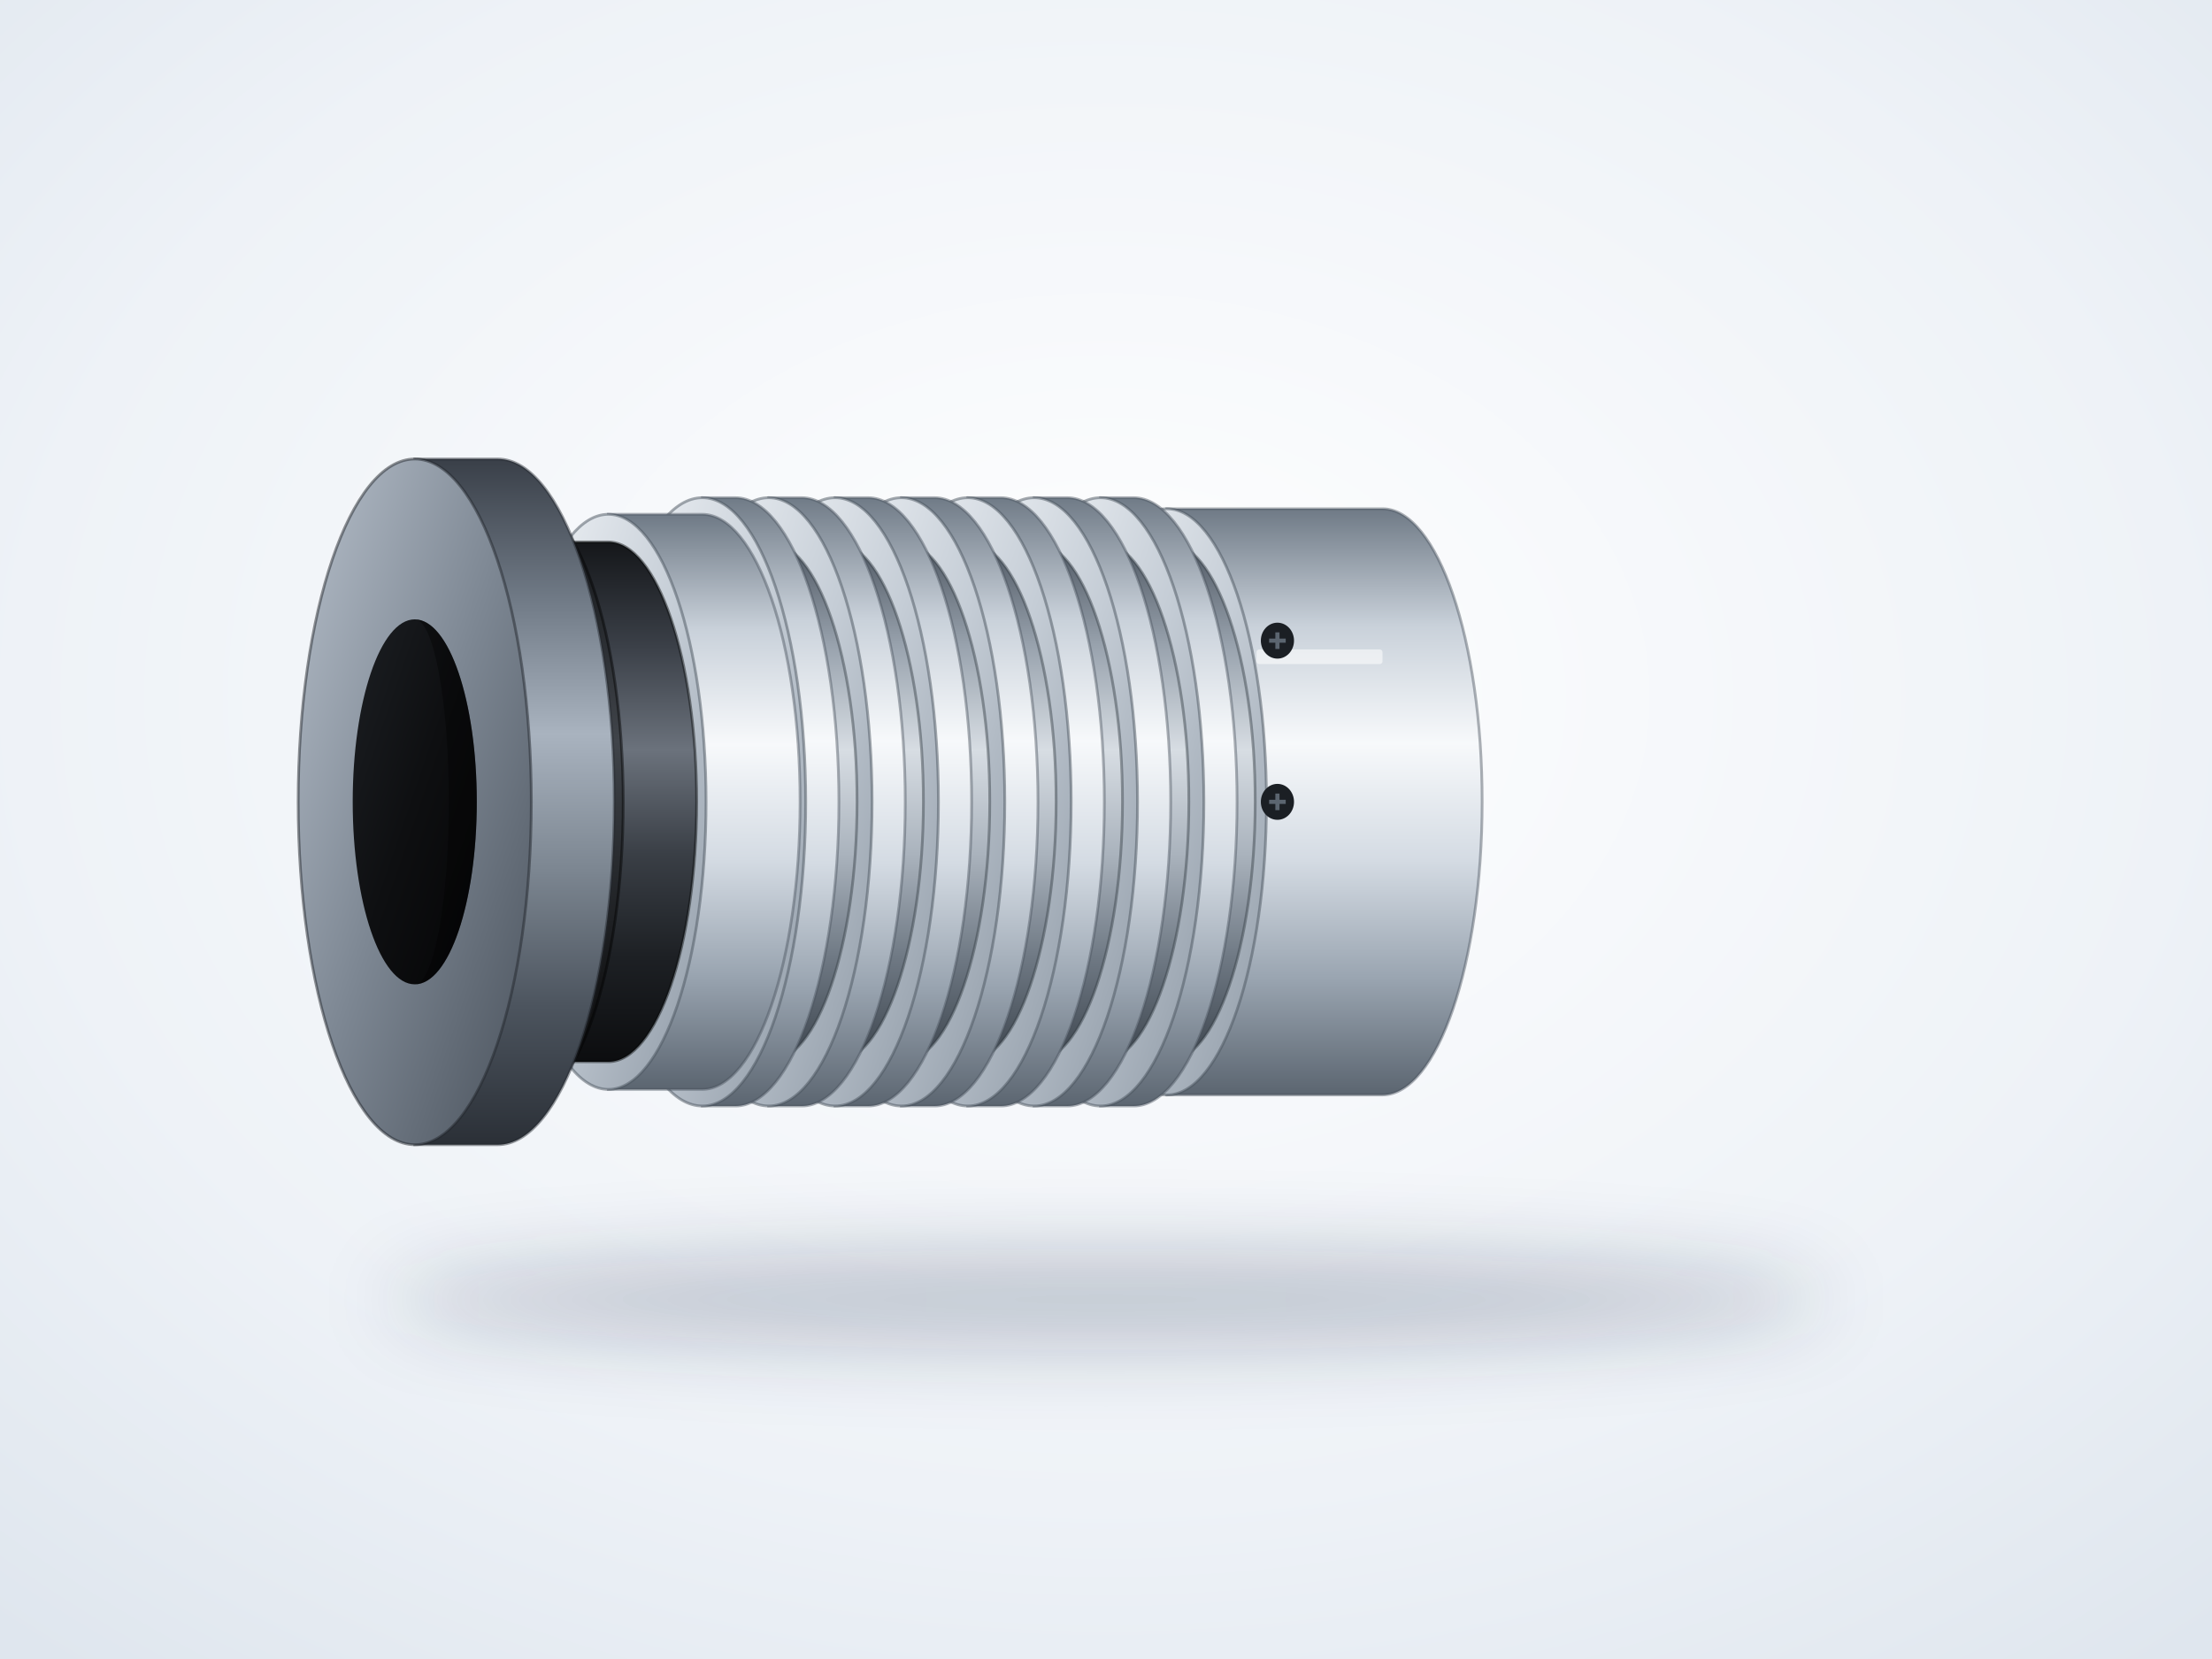
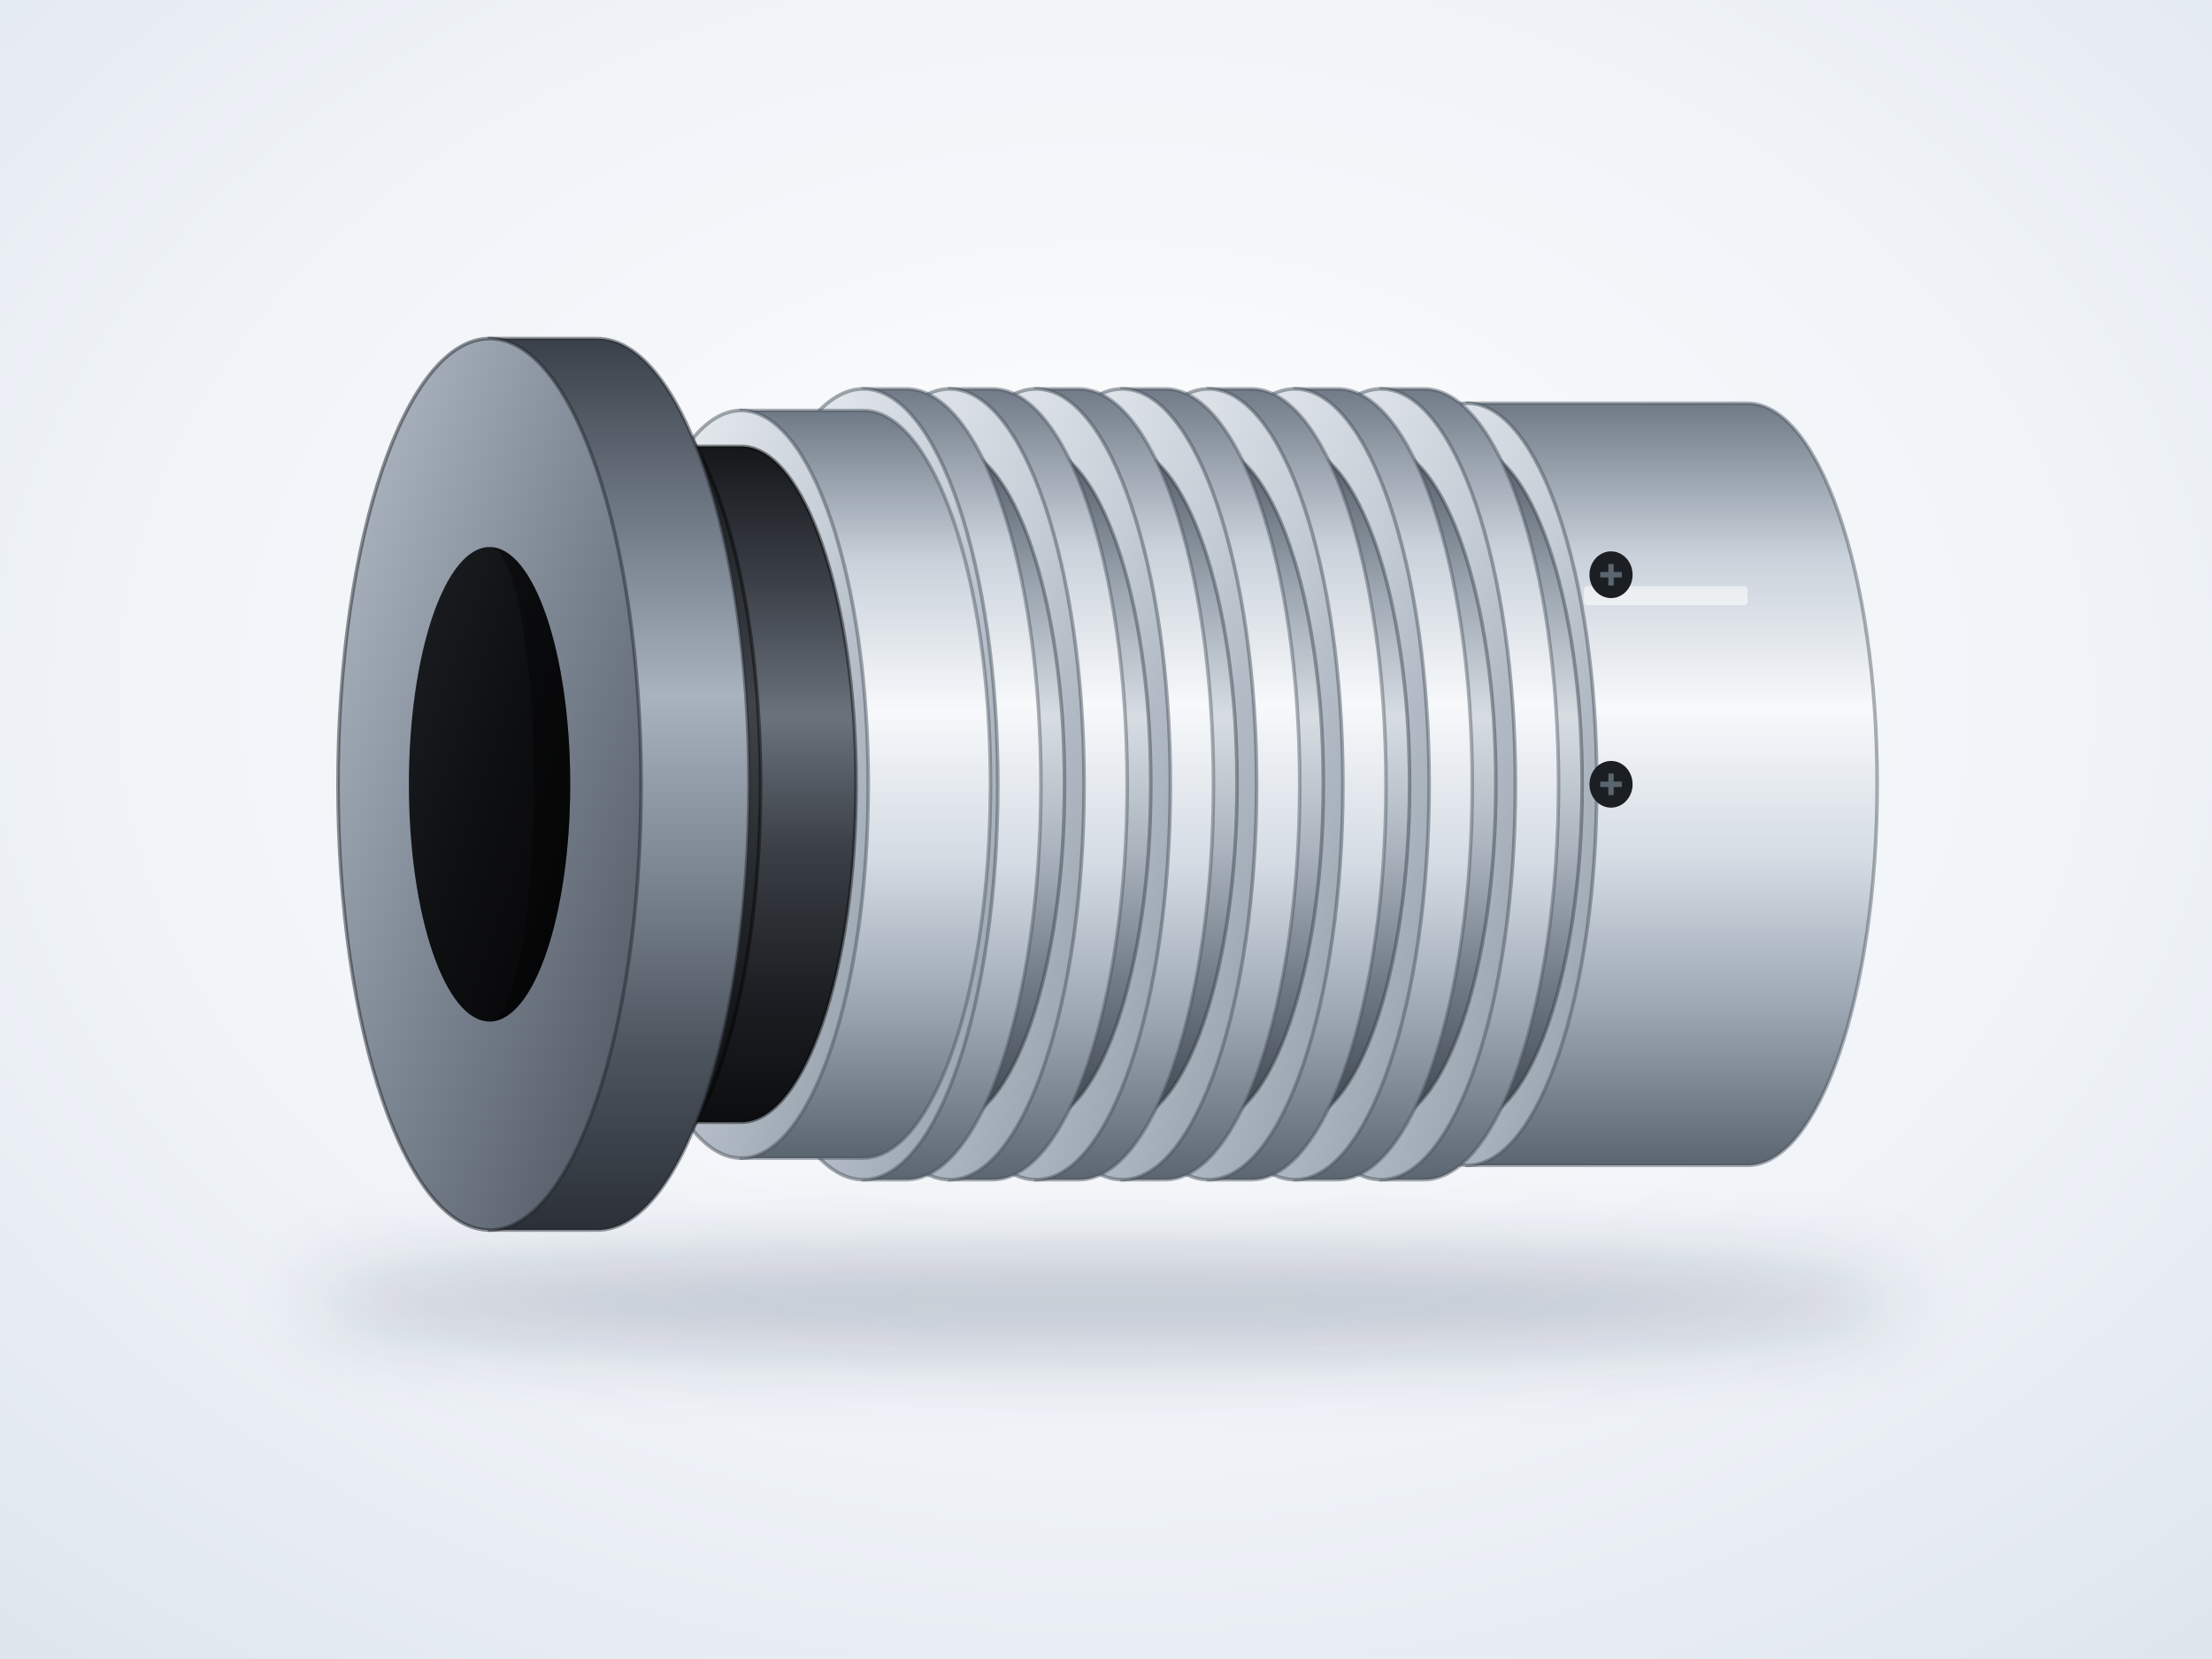
<svg xmlns="http://www.w3.org/2000/svg" viewBox="0 0 800 600" width="800" height="600">
  <defs>
    <radialGradient id="bg" cx="50%" cy="42%" r="75%">
      <stop offset="0%" stop-color="#ffffff" />
      <stop offset="65%" stop-color="#eef2f7" />
      <stop offset="100%" stop-color="#dfe6ee" />
    </radialGradient>
    <filter id="blur" x="-20%" y="-200%" width="140%" height="500%">
      <feGaussianBlur stdDeviation="14" />
    </filter>
    <filter id="soft" x="-10%" y="-10%" width="120%" height="120%">
      <feGaussianBlur stdDeviation="1.2" />
    </filter>
    <linearGradient id="steel-b" x1="0" y1="0" x2="0" y2="1">
      <stop offset="0%" stop-color="#6f7a86" />
      <stop offset="20%" stop-color="#c9d1da" />
      <stop offset="40%" stop-color="#f7f9fb" />
      <stop offset="60%" stop-color="#d4dbe3" />
      <stop offset="80%" stop-color="#9aa5b1" />
      <stop offset="100%" stop-color="#5b6570" />
    </linearGradient>
    <linearGradient id="steel-f" x1="0" y1="0" x2="1" y2="1">
      <stop offset="0%" stop-color="#f3f6f9" />
      <stop offset="50%" stop-color="#c5cdd6" />
      <stop offset="100%" stop-color="#8e99a5" />
    </linearGradient>
    <linearGradient id="steel-h" x1="0" y1="0" x2="1" y2="0">
      <stop offset="0%" stop-color="#6f7a86" />
      <stop offset="20%" stop-color="#c9d1da" />
      <stop offset="40%" stop-color="#f7f9fb" />
      <stop offset="60%" stop-color="#d4dbe3" />
      <stop offset="80%" stop-color="#9aa5b1" />
      <stop offset="100%" stop-color="#5b6570" />
    </linearGradient>
    <linearGradient id="steelDark-b" x1="0" y1="0" x2="0" y2="1">
      <stop offset="0%" stop-color="#4f5863" />
      <stop offset="20%" stop-color="#99a3ae" />
      <stop offset="40%" stop-color="#d7dde3" />
      <stop offset="60%" stop-color="#aab3bd" />
      <stop offset="80%" stop-color="#6f7984" />
      <stop offset="100%" stop-color="#3d454e" />
    </linearGradient>
    <linearGradient id="steelDark-f" x1="0" y1="0" x2="1" y2="1">
      <stop offset="0%" stop-color="#d9dfe5" />
      <stop offset="50%" stop-color="#a3adb8" />
      <stop offset="100%" stop-color="#6b7581" />
    </linearGradient>
    <linearGradient id="steelDark-h" x1="0" y1="0" x2="1" y2="0">
      <stop offset="0%" stop-color="#4f5863" />
      <stop offset="20%" stop-color="#99a3ae" />
      <stop offset="40%" stop-color="#d7dde3" />
      <stop offset="60%" stop-color="#aab3bd" />
      <stop offset="80%" stop-color="#6f7984" />
      <stop offset="100%" stop-color="#3d454e" />
    </linearGradient>
    <linearGradient id="carbon-b" x1="0" y1="0" x2="0" y2="1">
      <stop offset="0%" stop-color="#15171a" />
      <stop offset="20%" stop-color="#3b4048" />
      <stop offset="40%" stop-color="#6b727c" />
      <stop offset="60%" stop-color="#3a3f46" />
      <stop offset="80%" stop-color="#1d2024" />
      <stop offset="100%" stop-color="#0c0d0f" />
    </linearGradient>
    <linearGradient id="carbon-f" x1="0" y1="0" x2="1" y2="1">
      <stop offset="0%" stop-color="#5d646e" />
      <stop offset="50%" stop-color="#2a2e34" />
      <stop offset="100%" stop-color="#101214" />
    </linearGradient>
    <linearGradient id="carbon-h" x1="0" y1="0" x2="1" y2="0">
      <stop offset="0%" stop-color="#15171a" />
      <stop offset="20%" stop-color="#3b4048" />
      <stop offset="40%" stop-color="#6b727c" />
      <stop offset="60%" stop-color="#3a3f46" />
      <stop offset="80%" stop-color="#1d2024" />
      <stop offset="100%" stop-color="#0c0d0f" />
    </linearGradient>
    <linearGradient id="sic-b" x1="0" y1="0" x2="0" y2="1">
      <stop offset="0%" stop-color="#3a4049" />
      <stop offset="20%" stop-color="#6f7985" />
      <stop offset="40%" stop-color="#a9b3bf" />
      <stop offset="60%" stop-color="#7c8691" />
      <stop offset="80%" stop-color="#4c545e" />
      <stop offset="100%" stop-color="#2b3037" />
    </linearGradient>
    <linearGradient id="sic-f" x1="0" y1="0" x2="1" y2="1">
      <stop offset="0%" stop-color="#b6bfca" />
      <stop offset="50%" stop-color="#7d8793" />
      <stop offset="100%" stop-color="#4a525c" />
    </linearGradient>
    <linearGradient id="sic-h" x1="0" y1="0" x2="1" y2="0">
      <stop offset="0%" stop-color="#3a4049" />
      <stop offset="20%" stop-color="#6f7985" />
      <stop offset="40%" stop-color="#a9b3bf" />
      <stop offset="60%" stop-color="#7c8691" />
      <stop offset="80%" stop-color="#4c545e" />
      <stop offset="100%" stop-color="#2b3037" />
    </linearGradient>
    <linearGradient id="tc-b" x1="0" y1="0" x2="0" y2="1">
      <stop offset="0%" stop-color="#7a7f86" />
      <stop offset="20%" stop-color="#c4c9cf" />
      <stop offset="40%" stop-color="#eef1f4" />
      <stop offset="60%" stop-color="#c9ced4" />
      <stop offset="80%" stop-color="#8d939a" />
      <stop offset="100%" stop-color="#62676e" />
    </linearGradient>
    <linearGradient id="tc-f" x1="0" y1="0" x2="1" y2="1">
      <stop offset="0%" stop-color="#f4f6f8" />
      <stop offset="50%" stop-color="#c6cbd1" />
      <stop offset="100%" stop-color="#8a9097" />
    </linearGradient>
    <linearGradient id="tc-h" x1="0" y1="0" x2="1" y2="0">
      <stop offset="0%" stop-color="#7a7f86" />
      <stop offset="20%" stop-color="#c4c9cf" />
      <stop offset="40%" stop-color="#eef1f4" />
      <stop offset="60%" stop-color="#c9ced4" />
      <stop offset="80%" stop-color="#8d939a" />
      <stop offset="100%" stop-color="#62676e" />
    </linearGradient>
    <linearGradient id="ceramic-b" x1="0" y1="0" x2="0" y2="1">
      <stop offset="0%" stop-color="#c9c5b8" />
      <stop offset="20%" stop-color="#ece9df" />
      <stop offset="40%" stop-color="#fffdf6" />
      <stop offset="60%" stop-color="#efece2" />
      <stop offset="80%" stop-color="#d4d0c3" />
      <stop offset="100%" stop-color="#b3ae9f" />
    </linearGradient>
    <linearGradient id="ceramic-f" x1="0" y1="0" x2="1" y2="1">
      <stop offset="0%" stop-color="#fffef9" />
      <stop offset="50%" stop-color="#ece8dc" />
      <stop offset="100%" stop-color="#cfcabb" />
    </linearGradient>
    <linearGradient id="ceramic-h" x1="0" y1="0" x2="1" y2="0">
      <stop offset="0%" stop-color="#c9c5b8" />
      <stop offset="20%" stop-color="#ece9df" />
      <stop offset="40%" stop-color="#fffdf6" />
      <stop offset="60%" stop-color="#efece2" />
      <stop offset="80%" stop-color="#d4d0c3" />
      <stop offset="100%" stop-color="#b3ae9f" />
    </linearGradient>
    <linearGradient id="rubber-b" x1="0" y1="0" x2="0" y2="1">
      <stop offset="0%" stop-color="#0d0e10" />
      <stop offset="20%" stop-color="#26292d" />
      <stop offset="40%" stop-color="#40444a" />
      <stop offset="60%" stop-color="#282b2f" />
      <stop offset="80%" stop-color="#141517" />
      <stop offset="100%" stop-color="#070808" />
    </linearGradient>
    <linearGradient id="rubber-f" x1="0" y1="0" x2="1" y2="1">
      <stop offset="0%" stop-color="#3b3f45" />
      <stop offset="50%" stop-color="#1f2226" />
      <stop offset="100%" stop-color="#0c0d0f" />
    </linearGradient>
    <linearGradient id="rubber-h" x1="0" y1="0" x2="1" y2="0">
      <stop offset="0%" stop-color="#0d0e10" />
      <stop offset="20%" stop-color="#26292d" />
      <stop offset="40%" stop-color="#40444a" />
      <stop offset="60%" stop-color="#282b2f" />
      <stop offset="80%" stop-color="#141517" />
      <stop offset="100%" stop-color="#070808" />
    </linearGradient>
    <linearGradient id="cast-b" x1="0" y1="0" x2="0" y2="1">
      <stop offset="0%" stop-color="#3f4a57" />
      <stop offset="20%" stop-color="#76828f" />
      <stop offset="40%" stop-color="#a6b1bd" />
      <stop offset="60%" stop-color="#7f8b97" />
      <stop offset="80%" stop-color="#55606c" />
      <stop offset="100%" stop-color="#333c46" />
    </linearGradient>
    <linearGradient id="cast-f" x1="0" y1="0" x2="1" y2="1">
      <stop offset="0%" stop-color="#b3bdc8" />
      <stop offset="50%" stop-color="#7d8894" />
      <stop offset="100%" stop-color="#505a66" />
    </linearGradient>
    <linearGradient id="cast-h" x1="0" y1="0" x2="1" y2="0">
      <stop offset="0%" stop-color="#3f4a57" />
      <stop offset="20%" stop-color="#76828f" />
      <stop offset="40%" stop-color="#a6b1bd" />
      <stop offset="60%" stop-color="#7f8b97" />
      <stop offset="80%" stop-color="#55606c" />
      <stop offset="100%" stop-color="#333c46" />
    </linearGradient>
    <linearGradient id="brass-b" x1="0" y1="0" x2="0" y2="1">
      <stop offset="0%" stop-color="#7a5a1c" />
      <stop offset="20%" stop-color="#c79b3f" />
      <stop offset="40%" stop-color="#f2d488" />
      <stop offset="60%" stop-color="#cfa550" />
      <stop offset="80%" stop-color="#946d25" />
      <stop offset="100%" stop-color="#5f4413" />
    </linearGradient>
    <linearGradient id="brass-f" x1="0" y1="0" x2="1" y2="1">
      <stop offset="0%" stop-color="#f5dc98" />
      <stop offset="50%" stop-color="#c99d44" />
      <stop offset="100%" stop-color="#8a6420" />
    </linearGradient>
    <linearGradient id="brass-h" x1="0" y1="0" x2="1" y2="0">
      <stop offset="0%" stop-color="#7a5a1c" />
      <stop offset="20%" stop-color="#c79b3f" />
      <stop offset="40%" stop-color="#f2d488" />
      <stop offset="60%" stop-color="#cfa550" />
      <stop offset="80%" stop-color="#946d25" />
      <stop offset="100%" stop-color="#5f4413" />
    </linearGradient>
    <linearGradient id="blue-b" x1="0" y1="0" x2="0" y2="1">
      <stop offset="0%" stop-color="#123a7a" />
      <stop offset="20%" stop-color="#2a63c4" />
      <stop offset="40%" stop-color="#6d9df0" />
      <stop offset="60%" stop-color="#3570d6" />
      <stop offset="80%" stop-color="#1c4ea8" />
      <stop offset="100%" stop-color="#0e2d61" />
    </linearGradient>
    <linearGradient id="blue-f" x1="0" y1="0" x2="1" y2="1">
      <stop offset="0%" stop-color="#78a6f2" />
      <stop offset="50%" stop-color="#3a73d8" />
      <stop offset="100%" stop-color="#1a4799" />
    </linearGradient>
    <linearGradient id="blue-h" x1="0" y1="0" x2="1" y2="0">
      <stop offset="0%" stop-color="#123a7a" />
      <stop offset="20%" stop-color="#2a63c4" />
      <stop offset="40%" stop-color="#6d9df0" />
      <stop offset="60%" stop-color="#3570d6" />
      <stop offset="80%" stop-color="#1c4ea8" />
      <stop offset="100%" stop-color="#0e2d61" />
    </linearGradient>
    <linearGradient id="orange-b" x1="0" y1="0" x2="0" y2="1">
      <stop offset="0%" stop-color="#9a4a0b" />
      <stop offset="20%" stop-color="#e07a1f" />
      <stop offset="40%" stop-color="#ffb266" />
      <stop offset="60%" stop-color="#ea8a33" />
      <stop offset="80%" stop-color="#b85c12" />
      <stop offset="100%" stop-color="#7a3a08" />
    </linearGradient>
    <linearGradient id="orange-f" x1="0" y1="0" x2="1" y2="1">
      <stop offset="0%" stop-color="#ffc080" />
      <stop offset="50%" stop-color="#e8842a" />
      <stop offset="100%" stop-color="#a95410" />
    </linearGradient>
    <linearGradient id="orange-h" x1="0" y1="0" x2="1" y2="0">
      <stop offset="0%" stop-color="#9a4a0b" />
      <stop offset="20%" stop-color="#e07a1f" />
      <stop offset="40%" stop-color="#ffb266" />
      <stop offset="60%" stop-color="#ea8a33" />
      <stop offset="80%" stop-color="#b85c12" />
      <stop offset="100%" stop-color="#7a3a08" />
    </linearGradient>
    <linearGradient id="hole-b" x1="0" y1="0" x2="0" y2="1">
      <stop offset="0%" stop-color="#0b0c0e" />
      <stop offset="20%" stop-color="#1d2024" />
      <stop offset="40%" stop-color="#2c3036" />
      <stop offset="60%" stop-color="#1a1d21" />
      <stop offset="80%" stop-color="#0b0c0e" />
      <stop offset="100%" stop-color="#050506" />
    </linearGradient>
    <linearGradient id="hole-f" x1="0" y1="0" x2="1" y2="1">
      <stop offset="0%" stop-color="#1c1f23" />
      <stop offset="50%" stop-color="#0e0f11" />
      <stop offset="100%" stop-color="#050506" />
    </linearGradient>
    <linearGradient id="hole-h" x1="0" y1="0" x2="1" y2="0">
      <stop offset="0%" stop-color="#0b0c0e" />
      <stop offset="20%" stop-color="#1d2024" />
      <stop offset="40%" stop-color="#2c3036" />
      <stop offset="60%" stop-color="#1a1d21" />
      <stop offset="80%" stop-color="#0b0c0e" />
      <stop offset="100%" stop-color="#050506" />
    </linearGradient>
  </defs>
  <rect width="800" height="600" fill="url(#bg)" />
-   <ellipse cx="400" cy="470" rx="260" ry="18" fill="#0b1f3f" opacity="0.22" filter="url(#blur)" />
-   <path d="M422 184H500A36.04 106 0 0 1 500 396H422Z" fill="url(#steel-b)" stroke="#4b545e" stroke-opacity="0.45" stroke-width="1" />
-   <ellipse cx="422" cy="290" rx="36.04" ry="106" fill="url(#steel-f)" stroke="#4b545e" stroke-opacity="0.5" stroke-width="1" />
-   <ellipse cx="422" cy="290" rx="21.08" ry="62" fill="url(#hole-f)" />
-   <path d="M422 228A21.08 62 0 0 1 422 352A11.59 62 0 0 0 422 228Z" fill="#000" opacity="0.35" />
-   <rect x="454.44" y="234.88" width="45.56" height="5.3" rx="1" fill="#fff" opacity="0.55" />
-   <ellipse cx="462" cy="231.7" rx="6" ry="6.5" fill="#1b1f24" />
-   <path d="M459 231.7h6M462 228.7v6" stroke="#5b6570" stroke-width="1.5" />
-   <ellipse cx="462" cy="290" rx="6" ry="6.5" fill="#1b1f24" />
-   <path d="M459 290h6M462 287v6" stroke="#5b6570" stroke-width="1.5" />
-   <path d="M410 196H422A31.96 94 0 0 1 422 384H410Z" fill="url(#steelDark-b)" stroke="#353c44" stroke-opacity="0.45" stroke-width="1" />
-   <ellipse cx="410" cy="290" rx="31.96" ry="94" fill="url(#steelDark-f)" stroke="#353c44" stroke-opacity="0.5" stroke-width="1" />
-   <ellipse cx="410" cy="290" rx="23.8" ry="70" fill="url(#hole-f)" />
-   <path d="M410 220A23.8 70 0 0 1 410 360A13.09 70 0 0 0 410 220Z" fill="#000" opacity="0.35" />
-   <path d="M398 180H410A37.4 110 0 0 1 410 400H398Z" fill="url(#steel-b)" stroke="#4b545e" stroke-opacity="0.45" stroke-width="1" />
-   <ellipse cx="398" cy="290" rx="37.4" ry="110" fill="url(#steel-f)" stroke="#4b545e" stroke-opacity="0.5" stroke-width="1" />
-   <ellipse cx="398" cy="290" rx="23.8" ry="70" fill="url(#hole-f)" />
-   <path d="M398 220A23.8 70 0 0 1 398 360A13.09 70 0 0 0 398 220Z" fill="#000" opacity="0.35" />
-   <path d="M386 196H398A31.96 94 0 0 1 398 384H386Z" fill="url(#steelDark-b)" stroke="#353c44" stroke-opacity="0.45" stroke-width="1" />
-   <ellipse cx="386" cy="290" rx="31.96" ry="94" fill="url(#steelDark-f)" stroke="#353c44" stroke-opacity="0.5" stroke-width="1" />
-   <ellipse cx="386" cy="290" rx="23.8" ry="70" fill="url(#hole-f)" />
-   <path d="M386 220A23.8 70 0 0 1 386 360A13.09 70 0 0 0 386 220Z" fill="#000" opacity="0.35" />
-   <path d="M374 180H386A37.4 110 0 0 1 386 400H374Z" fill="url(#steel-b)" stroke="#4b545e" stroke-opacity="0.45" stroke-width="1" />
-   <ellipse cx="374" cy="290" rx="37.4" ry="110" fill="url(#steel-f)" stroke="#4b545e" stroke-opacity="0.5" stroke-width="1" />
-   <ellipse cx="374" cy="290" rx="23.8" ry="70" fill="url(#hole-f)" />
-   <path d="M374 220A23.8 70 0 0 1 374 360A13.09 70 0 0 0 374 220Z" fill="#000" opacity="0.35" />
-   <path d="M362 196H374A31.96 94 0 0 1 374 384H362Z" fill="url(#steelDark-b)" stroke="#353c44" stroke-opacity="0.45" stroke-width="1" />
-   <ellipse cx="362" cy="290" rx="31.96" ry="94" fill="url(#steelDark-f)" stroke="#353c44" stroke-opacity="0.5" stroke-width="1" />
-   <ellipse cx="362" cy="290" rx="23.8" ry="70" fill="url(#hole-f)" />
-   <path d="M362 220A23.8 70 0 0 1 362 360A13.09 70 0 0 0 362 220Z" fill="#000" opacity="0.35" />
-   <path d="M350 180H362A37.4 110 0 0 1 362 400H350Z" fill="url(#steel-b)" stroke="#4b545e" stroke-opacity="0.45" stroke-width="1" />
-   <ellipse cx="350" cy="290" rx="37.4" ry="110" fill="url(#steel-f)" stroke="#4b545e" stroke-opacity="0.5" stroke-width="1" />
-   <ellipse cx="350" cy="290" rx="23.8" ry="70" fill="url(#hole-f)" />
-   <path d="M350 220A23.8 70 0 0 1 350 360A13.09 70 0 0 0 350 220Z" fill="#000" opacity="0.35" />
-   <path d="M338 196H350A31.96 94 0 0 1 350 384H338Z" fill="url(#steelDark-b)" stroke="#353c44" stroke-opacity="0.45" stroke-width="1" />
-   <ellipse cx="338" cy="290" rx="31.96" ry="94" fill="url(#steelDark-f)" stroke="#353c44" stroke-opacity="0.5" stroke-width="1" />
-   <ellipse cx="338" cy="290" rx="23.8" ry="70" fill="url(#hole-f)" />
-   <path d="M338 220A23.8 70 0 0 1 338 360A13.09 70 0 0 0 338 220Z" fill="#000" opacity="0.35" />
-   <path d="M326 180H338A37.4 110 0 0 1 338 400H326Z" fill="url(#steel-b)" stroke="#4b545e" stroke-opacity="0.45" stroke-width="1" />
-   <ellipse cx="326" cy="290" rx="37.4" ry="110" fill="url(#steel-f)" stroke="#4b545e" stroke-opacity="0.5" stroke-width="1" />
-   <ellipse cx="326" cy="290" rx="23.8" ry="70" fill="url(#hole-f)" />
-   <path d="M326 220A23.8 70 0 0 1 326 360A13.09 70 0 0 0 326 220Z" fill="#000" opacity="0.35" />
-   <path d="M314 196H326A31.96 94 0 0 1 326 384H314Z" fill="url(#steelDark-b)" stroke="#353c44" stroke-opacity="0.45" stroke-width="1" />
-   <ellipse cx="314" cy="290" rx="31.96" ry="94" fill="url(#steelDark-f)" stroke="#353c44" stroke-opacity="0.5" stroke-width="1" />
-   <ellipse cx="314" cy="290" rx="23.8" ry="70" fill="url(#hole-f)" />
-   <path d="M314 220A23.8 70 0 0 1 314 360A13.09 70 0 0 0 314 220Z" fill="#000" opacity="0.35" />
-   <path d="M302 180H314A37.4 110 0 0 1 314 400H302Z" fill="url(#steel-b)" stroke="#4b545e" stroke-opacity="0.45" stroke-width="1" />
-   <ellipse cx="302" cy="290" rx="37.4" ry="110" fill="url(#steel-f)" stroke="#4b545e" stroke-opacity="0.5" stroke-width="1" />
-   <ellipse cx="302" cy="290" rx="23.8" ry="70" fill="url(#hole-f)" />
-   <path d="M302 220A23.8 70 0 0 1 302 360A13.09 70 0 0 0 302 220Z" fill="#000" opacity="0.35" />
-   <path d="M290 196H302A31.96 94 0 0 1 302 384H290Z" fill="url(#steelDark-b)" stroke="#353c44" stroke-opacity="0.45" stroke-width="1" />
-   <ellipse cx="290" cy="290" rx="31.96" ry="94" fill="url(#steelDark-f)" stroke="#353c44" stroke-opacity="0.5" stroke-width="1" />
-   <ellipse cx="290" cy="290" rx="23.8" ry="70" fill="url(#hole-f)" />
-   <path d="M290 220A23.8 70 0 0 1 290 360A13.09 70 0 0 0 290 220Z" fill="#000" opacity="0.35" />
-   <path d="M278 180H290A37.4 110 0 0 1 290 400H278Z" fill="url(#steel-b)" stroke="#4b545e" stroke-opacity="0.45" stroke-width="1" />
-   <ellipse cx="278" cy="290" rx="37.4" ry="110" fill="url(#steel-f)" stroke="#4b545e" stroke-opacity="0.5" stroke-width="1" />
-   <ellipse cx="278" cy="290" rx="23.8" ry="70" fill="url(#hole-f)" />
-   <path d="M278 220A23.8 70 0 0 1 278 360A13.09 70 0 0 0 278 220Z" fill="#000" opacity="0.35" />
-   <path d="M266 196H278A31.96 94 0 0 1 278 384H266Z" fill="url(#steelDark-b)" stroke="#353c44" stroke-opacity="0.45" stroke-width="1" />
-   <ellipse cx="266" cy="290" rx="31.96" ry="94" fill="url(#steelDark-f)" stroke="#353c44" stroke-opacity="0.5" stroke-width="1" />
-   <ellipse cx="266" cy="290" rx="23.8" ry="70" fill="url(#hole-f)" />
-   <path d="M266 220A23.8 70 0 0 1 266 360A13.09 70 0 0 0 266 220Z" fill="#000" opacity="0.35" />
-   <path d="M254 180H266A37.4 110 0 0 1 266 400H254Z" fill="url(#steel-b)" stroke="#4b545e" stroke-opacity="0.45" stroke-width="1" />
-   <ellipse cx="254" cy="290" rx="37.4" ry="110" fill="url(#steel-f)" stroke="#4b545e" stroke-opacity="0.5" stroke-width="1" />
-   <ellipse cx="254" cy="290" rx="23.8" ry="70" fill="url(#hole-f)" />
-   <path d="M254 220A23.8 70 0 0 1 254 360A13.09 70 0 0 0 254 220Z" fill="#000" opacity="0.35" />
-   <path d="M220 186H254A35.36 104 0 0 1 254 394H220Z" fill="url(#steel-b)" stroke="#4b545e" stroke-opacity="0.45" stroke-width="1" />
-   <ellipse cx="220" cy="290" rx="35.36" ry="104" fill="url(#steel-f)" stroke="#4b545e" stroke-opacity="0.5" stroke-width="1" />
-   <ellipse cx="220" cy="290" rx="21.08" ry="62" fill="url(#hole-f)" />
-   <path d="M220 228A21.08 62 0 0 1 220 352A11.59 62 0 0 0 220 228Z" fill="#000" opacity="0.35" />
-   <path d="M188 196H220A31.96 94 0 0 1 220 384H188Z" fill="url(#carbon-b)" stroke="#060708" stroke-opacity="0.45" stroke-width="1" />
-   <ellipse cx="188" cy="290" rx="31.96" ry="94" fill="url(#carbon-f)" stroke="#060708" stroke-opacity="0.5" stroke-width="1" />
-   <ellipse cx="188" cy="290" rx="21.08" ry="62" fill="url(#hole-f)" />
-   <path d="M188 228A21.08 62 0 0 1 188 352A11.59 62 0 0 0 188 228Z" fill="#000" opacity="0.35" />
-   <path d="M180 180H188A37.4 110 0 0 1 188 400H180Z" fill="url(#rubber-b)" stroke="#000000" stroke-opacity="0.45" stroke-width="1" />
-   <path d="M150 166H180A42.16 124 0 0 1 180 414H150Z" fill="url(#sic-b)" stroke="#22272d" stroke-opacity="0.45" stroke-width="1" />
-   <ellipse cx="150" cy="290" rx="42.16" ry="124" fill="url(#sic-f)" stroke="#22272d" stroke-opacity="0.5" stroke-width="1" />
-   <ellipse cx="150" cy="290" rx="22.44" ry="66" fill="url(#hole-f)" />
-   <path d="M150 224A22.44 66 0 0 1 150 356A12.34 66 0 0 0 150 224Z" fill="#000" opacity="0.35" />
+   <ellipse cx="400" cy="470.85" rx="290" ry="18" fill="#0b1f3f" opacity="0.22" filter="url(#blur)" />
+   <g transform="translate(400 283) scale(1.3) translate(-321.5 -289.5)">
+     <path d="M422 184H500A36.04 106 0 0 1 500 396H422Z" fill="url(#steel-b)" stroke="#4b545e" stroke-opacity="0.45" stroke-width="1" />
+     <ellipse cx="422" cy="290" rx="36.04" ry="106" fill="url(#steel-f)" stroke="#4b545e" stroke-opacity="0.5" stroke-width="1" />
+     <ellipse cx="422" cy="290" rx="21.08" ry="62" fill="url(#hole-f)" />
+     <path d="M422 228A21.08 62 0 0 1 422 352A11.59 62 0 0 0 422 228Z" fill="#000" opacity="0.35" />
+     <rect x="454.44" y="234.88" width="45.56" height="5.3" rx="1" fill="#fff" opacity="0.55" />
+     <ellipse cx="462" cy="231.7" rx="6" ry="6.5" fill="#1b1f24" />
+     <path d="M459 231.7h6M462 228.7v6" stroke="#5b6570" stroke-width="1.5" />
+     <ellipse cx="462" cy="290" rx="6" ry="6.5" fill="#1b1f24" />
+     <path d="M459 290h6M462 287v6" stroke="#5b6570" stroke-width="1.5" />
+     <path d="M410 196H422A31.96 94 0 0 1 422 384H410Z" fill="url(#steelDark-b)" stroke="#353c44" stroke-opacity="0.45" stroke-width="1" />
+     <ellipse cx="410" cy="290" rx="31.96" ry="94" fill="url(#steelDark-f)" stroke="#353c44" stroke-opacity="0.5" stroke-width="1" />
+     <ellipse cx="410" cy="290" rx="23.8" ry="70" fill="url(#hole-f)" />
+     <path d="M410 220A23.8 70 0 0 1 410 360A13.09 70 0 0 0 410 220Z" fill="#000" opacity="0.35" />
+     <path d="M398 180H410A37.4 110 0 0 1 410 400H398Z" fill="url(#steel-b)" stroke="#4b545e" stroke-opacity="0.45" stroke-width="1" />
+     <ellipse cx="398" cy="290" rx="37.4" ry="110" fill="url(#steel-f)" stroke="#4b545e" stroke-opacity="0.5" stroke-width="1" />
+     <ellipse cx="398" cy="290" rx="23.8" ry="70" fill="url(#hole-f)" />
+     <path d="M398 220A23.8 70 0 0 1 398 360A13.09 70 0 0 0 398 220Z" fill="#000" opacity="0.35" />
+     <path d="M386 196H398A31.96 94 0 0 1 398 384H386Z" fill="url(#steelDark-b)" stroke="#353c44" stroke-opacity="0.45" stroke-width="1" />
+     <ellipse cx="386" cy="290" rx="31.96" ry="94" fill="url(#steelDark-f)" stroke="#353c44" stroke-opacity="0.5" stroke-width="1" />
+     <ellipse cx="386" cy="290" rx="23.8" ry="70" fill="url(#hole-f)" />
+     <path d="M386 220A23.8 70 0 0 1 386 360A13.09 70 0 0 0 386 220Z" fill="#000" opacity="0.35" />
+     <path d="M374 180H386A37.4 110 0 0 1 386 400H374Z" fill="url(#steel-b)" stroke="#4b545e" stroke-opacity="0.45" stroke-width="1" />
+     <ellipse cx="374" cy="290" rx="37.4" ry="110" fill="url(#steel-f)" stroke="#4b545e" stroke-opacity="0.5" stroke-width="1" />
+     <ellipse cx="374" cy="290" rx="23.8" ry="70" fill="url(#hole-f)" />
+     <path d="M374 220A23.8 70 0 0 1 374 360A13.09 70 0 0 0 374 220Z" fill="#000" opacity="0.35" />
+     <path d="M362 196H374A31.96 94 0 0 1 374 384H362Z" fill="url(#steelDark-b)" stroke="#353c44" stroke-opacity="0.45" stroke-width="1" />
+     <ellipse cx="362" cy="290" rx="31.96" ry="94" fill="url(#steelDark-f)" stroke="#353c44" stroke-opacity="0.5" stroke-width="1" />
+     <ellipse cx="362" cy="290" rx="23.8" ry="70" fill="url(#hole-f)" />
+     <path d="M362 220A23.8 70 0 0 1 362 360A13.09 70 0 0 0 362 220Z" fill="#000" opacity="0.35" />
+     <path d="M350 180H362A37.4 110 0 0 1 362 400H350Z" fill="url(#steel-b)" stroke="#4b545e" stroke-opacity="0.45" stroke-width="1" />
+     <ellipse cx="350" cy="290" rx="37.4" ry="110" fill="url(#steel-f)" stroke="#4b545e" stroke-opacity="0.5" stroke-width="1" />
+     <ellipse cx="350" cy="290" rx="23.8" ry="70" fill="url(#hole-f)" />
+     <path d="M350 220A23.8 70 0 0 1 350 360A13.09 70 0 0 0 350 220Z" fill="#000" opacity="0.35" />
+     <path d="M338 196H350A31.96 94 0 0 1 350 384H338Z" fill="url(#steelDark-b)" stroke="#353c44" stroke-opacity="0.45" stroke-width="1" />
+     <ellipse cx="338" cy="290" rx="31.96" ry="94" fill="url(#steelDark-f)" stroke="#353c44" stroke-opacity="0.5" stroke-width="1" />
+     <ellipse cx="338" cy="290" rx="23.8" ry="70" fill="url(#hole-f)" />
+     <path d="M338 220A23.8 70 0 0 1 338 360A13.09 70 0 0 0 338 220Z" fill="#000" opacity="0.35" />
+     <path d="M326 180H338A37.4 110 0 0 1 338 400H326Z" fill="url(#steel-b)" stroke="#4b545e" stroke-opacity="0.45" stroke-width="1" />
+     <ellipse cx="326" cy="290" rx="37.4" ry="110" fill="url(#steel-f)" stroke="#4b545e" stroke-opacity="0.5" stroke-width="1" />
+     <ellipse cx="326" cy="290" rx="23.8" ry="70" fill="url(#hole-f)" />
+     <path d="M326 220A23.8 70 0 0 1 326 360A13.09 70 0 0 0 326 220Z" fill="#000" opacity="0.35" />
+     <path d="M314 196H326A31.96 94 0 0 1 326 384H314Z" fill="url(#steelDark-b)" stroke="#353c44" stroke-opacity="0.45" stroke-width="1" />
+     <ellipse cx="314" cy="290" rx="31.96" ry="94" fill="url(#steelDark-f)" stroke="#353c44" stroke-opacity="0.5" stroke-width="1" />
+     <ellipse cx="314" cy="290" rx="23.8" ry="70" fill="url(#hole-f)" />
+     <path d="M314 220A23.8 70 0 0 1 314 360A13.09 70 0 0 0 314 220Z" fill="#000" opacity="0.35" />
+     <path d="M302 180H314A37.4 110 0 0 1 314 400H302Z" fill="url(#steel-b)" stroke="#4b545e" stroke-opacity="0.45" stroke-width="1" />
+     <ellipse cx="302" cy="290" rx="37.4" ry="110" fill="url(#steel-f)" stroke="#4b545e" stroke-opacity="0.5" stroke-width="1" />
+     <ellipse cx="302" cy="290" rx="23.8" ry="70" fill="url(#hole-f)" />
+     <path d="M302 220A23.8 70 0 0 1 302 360A13.09 70 0 0 0 302 220Z" fill="#000" opacity="0.35" />
+     <path d="M290 196H302A31.96 94 0 0 1 302 384H290Z" fill="url(#steelDark-b)" stroke="#353c44" stroke-opacity="0.45" stroke-width="1" />
+     <ellipse cx="290" cy="290" rx="31.96" ry="94" fill="url(#steelDark-f)" stroke="#353c44" stroke-opacity="0.5" stroke-width="1" />
+     <ellipse cx="290" cy="290" rx="23.8" ry="70" fill="url(#hole-f)" />
+     <path d="M290 220A23.8 70 0 0 1 290 360A13.09 70 0 0 0 290 220Z" fill="#000" opacity="0.35" />
+     <path d="M278 180H290A37.4 110 0 0 1 290 400H278Z" fill="url(#steel-b)" stroke="#4b545e" stroke-opacity="0.45" stroke-width="1" />
+     <ellipse cx="278" cy="290" rx="37.4" ry="110" fill="url(#steel-f)" stroke="#4b545e" stroke-opacity="0.5" stroke-width="1" />
+     <ellipse cx="278" cy="290" rx="23.8" ry="70" fill="url(#hole-f)" />
+     <path d="M278 220A23.8 70 0 0 1 278 360A13.09 70 0 0 0 278 220Z" fill="#000" opacity="0.35" />
+     <path d="M266 196H278A31.96 94 0 0 1 278 384H266Z" fill="url(#steelDark-b)" stroke="#353c44" stroke-opacity="0.45" stroke-width="1" />
+     <ellipse cx="266" cy="290" rx="31.96" ry="94" fill="url(#steelDark-f)" stroke="#353c44" stroke-opacity="0.5" stroke-width="1" />
+     <ellipse cx="266" cy="290" rx="23.8" ry="70" fill="url(#hole-f)" />
+     <path d="M266 220A23.8 70 0 0 1 266 360A13.09 70 0 0 0 266 220Z" fill="#000" opacity="0.35" />
+     <path d="M254 180H266A37.4 110 0 0 1 266 400H254Z" fill="url(#steel-b)" stroke="#4b545e" stroke-opacity="0.45" stroke-width="1" />
+     <ellipse cx="254" cy="290" rx="37.4" ry="110" fill="url(#steel-f)" stroke="#4b545e" stroke-opacity="0.5" stroke-width="1" />
+     <ellipse cx="254" cy="290" rx="23.8" ry="70" fill="url(#hole-f)" />
+     <path d="M254 220A23.8 70 0 0 1 254 360A13.09 70 0 0 0 254 220Z" fill="#000" opacity="0.35" />
+     <path d="M220 186H254A35.36 104 0 0 1 254 394H220Z" fill="url(#steel-b)" stroke="#4b545e" stroke-opacity="0.45" stroke-width="1" />
+     <ellipse cx="220" cy="290" rx="35.36" ry="104" fill="url(#steel-f)" stroke="#4b545e" stroke-opacity="0.5" stroke-width="1" />
+     <ellipse cx="220" cy="290" rx="21.08" ry="62" fill="url(#hole-f)" />
+     <path d="M220 228A21.08 62 0 0 1 220 352A11.59 62 0 0 0 220 228Z" fill="#000" opacity="0.35" />
+     <path d="M188 196H220A31.96 94 0 0 1 220 384H188Z" fill="url(#carbon-b)" stroke="#060708" stroke-opacity="0.45" stroke-width="1" />
+     <ellipse cx="188" cy="290" rx="31.96" ry="94" fill="url(#carbon-f)" stroke="#060708" stroke-opacity="0.5" stroke-width="1" />
+     <ellipse cx="188" cy="290" rx="21.08" ry="62" fill="url(#hole-f)" />
+     <path d="M188 228A21.08 62 0 0 1 188 352A11.59 62 0 0 0 188 228Z" fill="#000" opacity="0.35" />
+     <path d="M180 180H188A37.4 110 0 0 1 188 400H180Z" fill="url(#rubber-b)" stroke="#000000" stroke-opacity="0.45" stroke-width="1" />
+     <path d="M150 166H180A42.16 124 0 0 1 180 414H150Z" fill="url(#sic-b)" stroke="#22272d" stroke-opacity="0.45" stroke-width="1" />
+     <ellipse cx="150" cy="290" rx="42.16" ry="124" fill="url(#sic-f)" stroke="#22272d" stroke-opacity="0.5" stroke-width="1" />
+     <ellipse cx="150" cy="290" rx="22.44" ry="66" fill="url(#hole-f)" />
+     <path d="M150 224A22.44 66 0 0 1 150 356A12.34 66 0 0 0 150 224Z" fill="#000" opacity="0.35" />
+   </g>
</svg>
